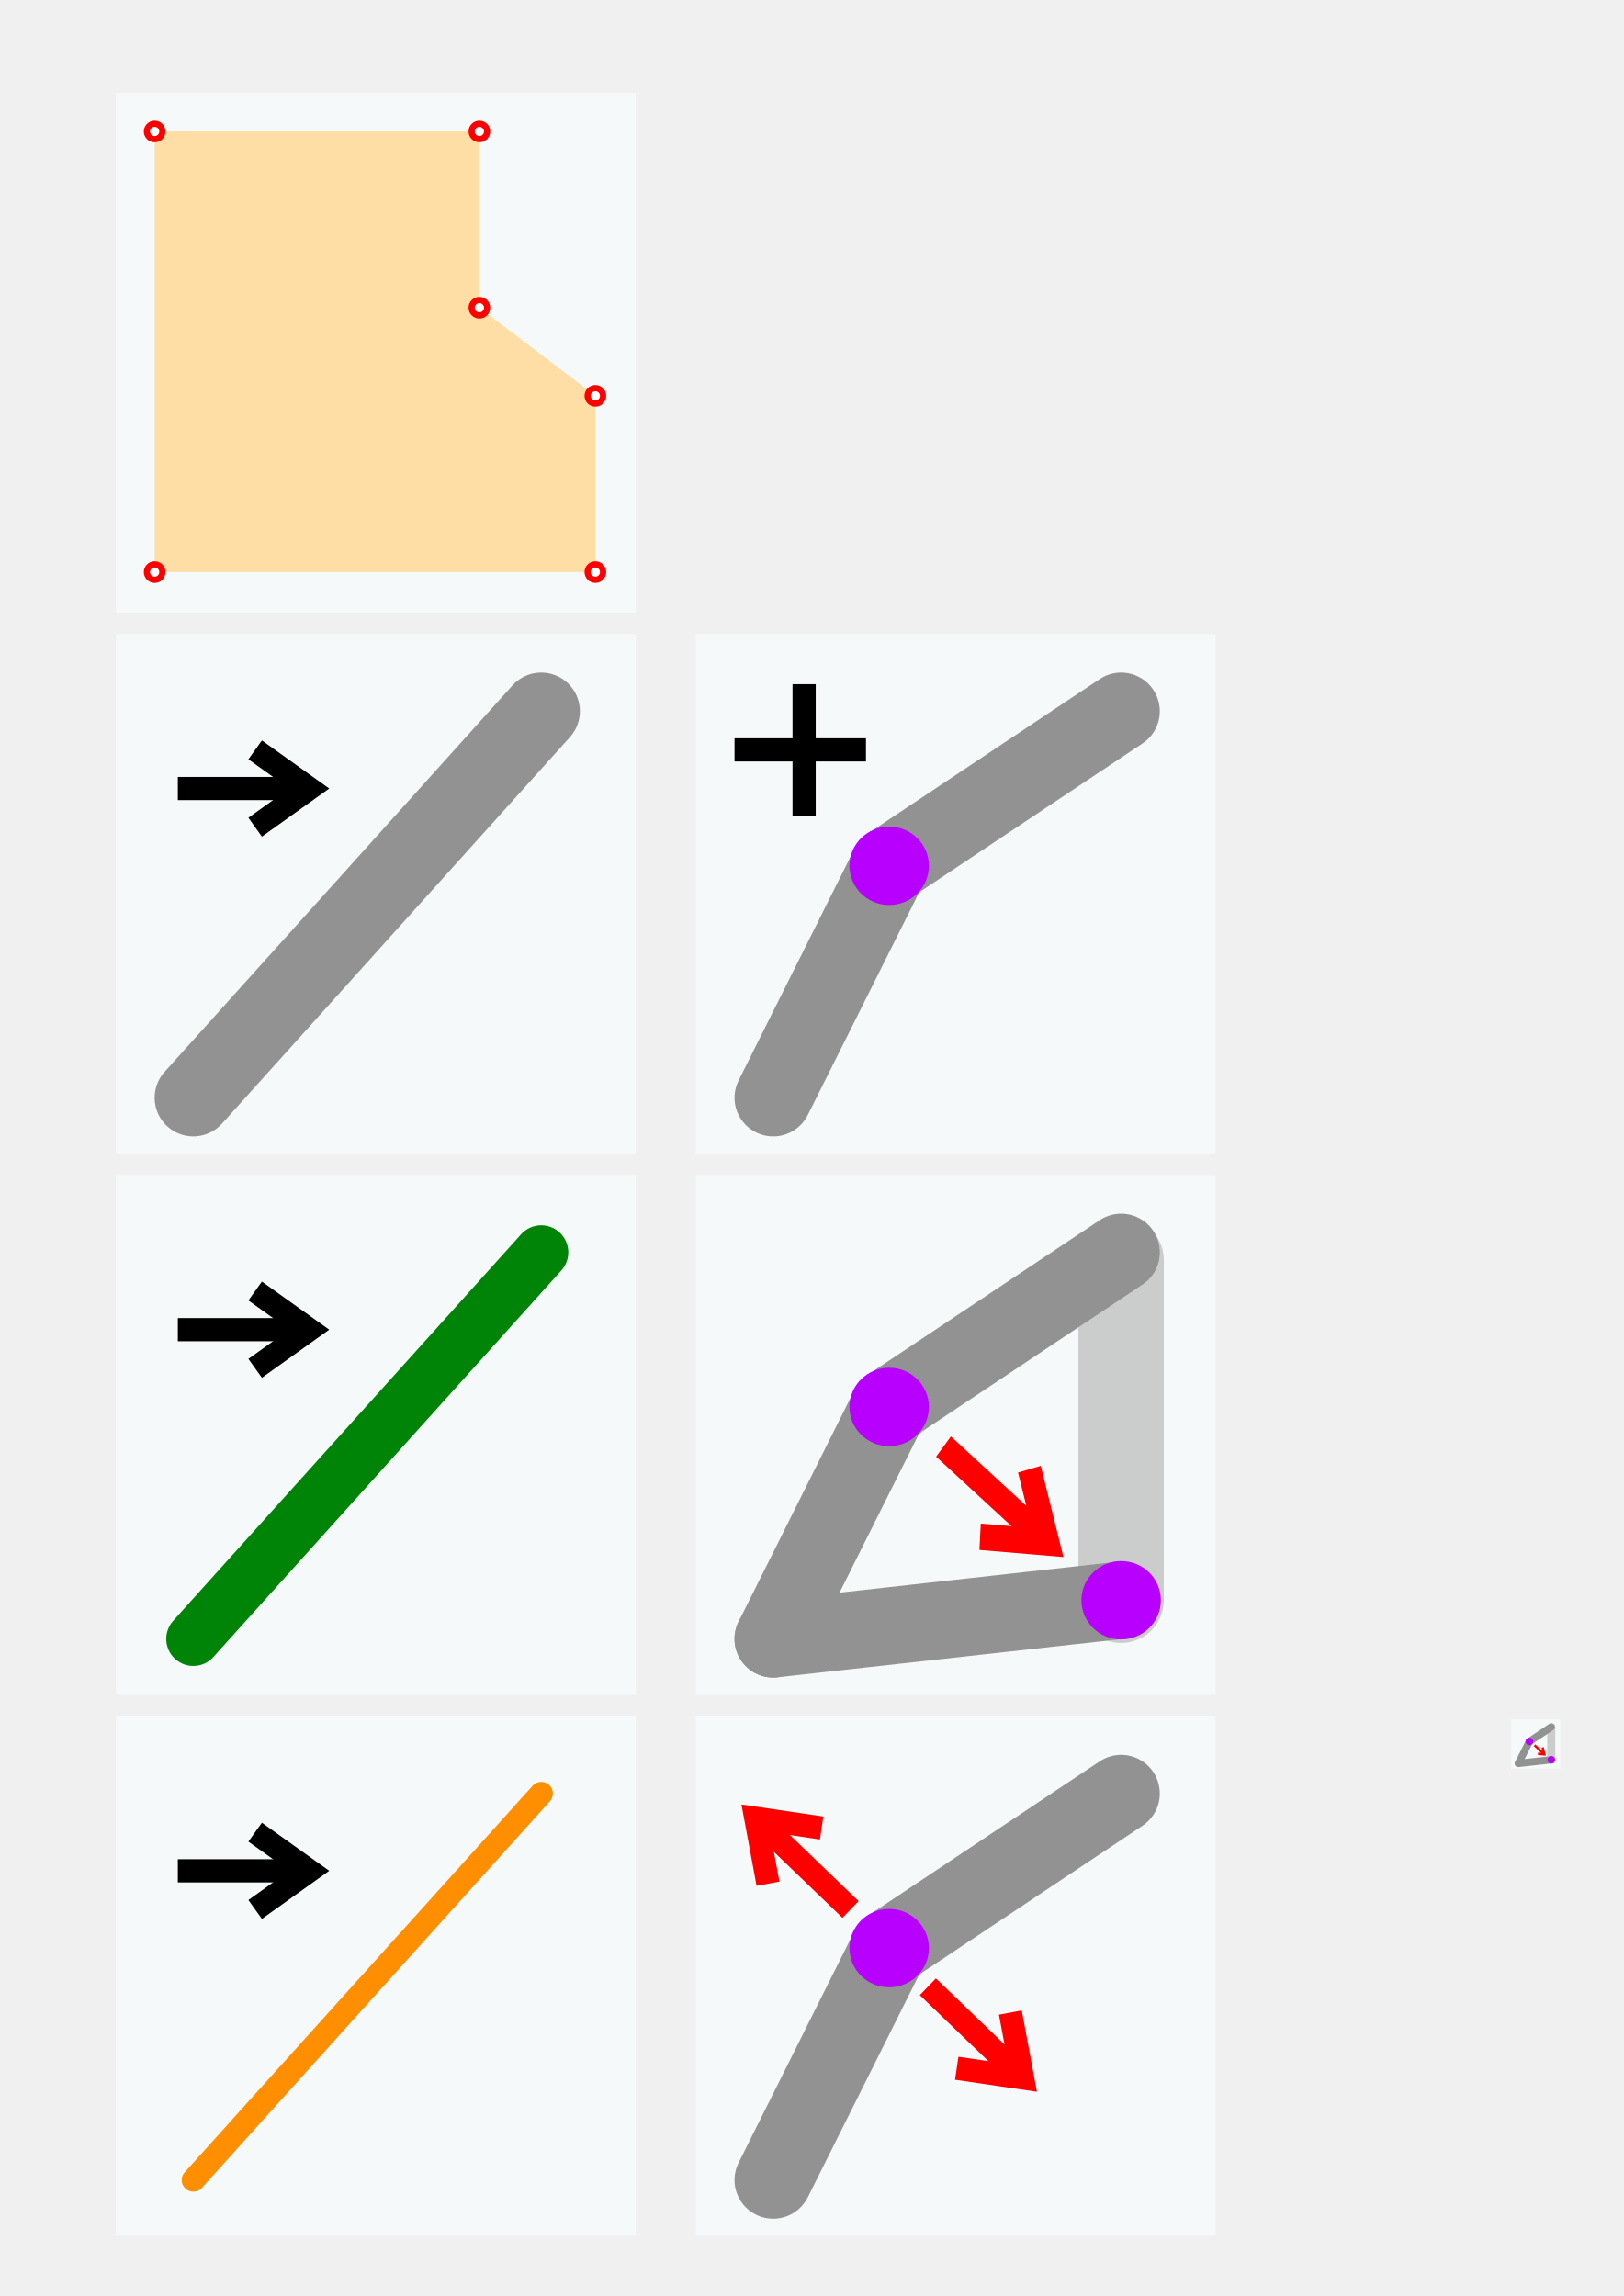
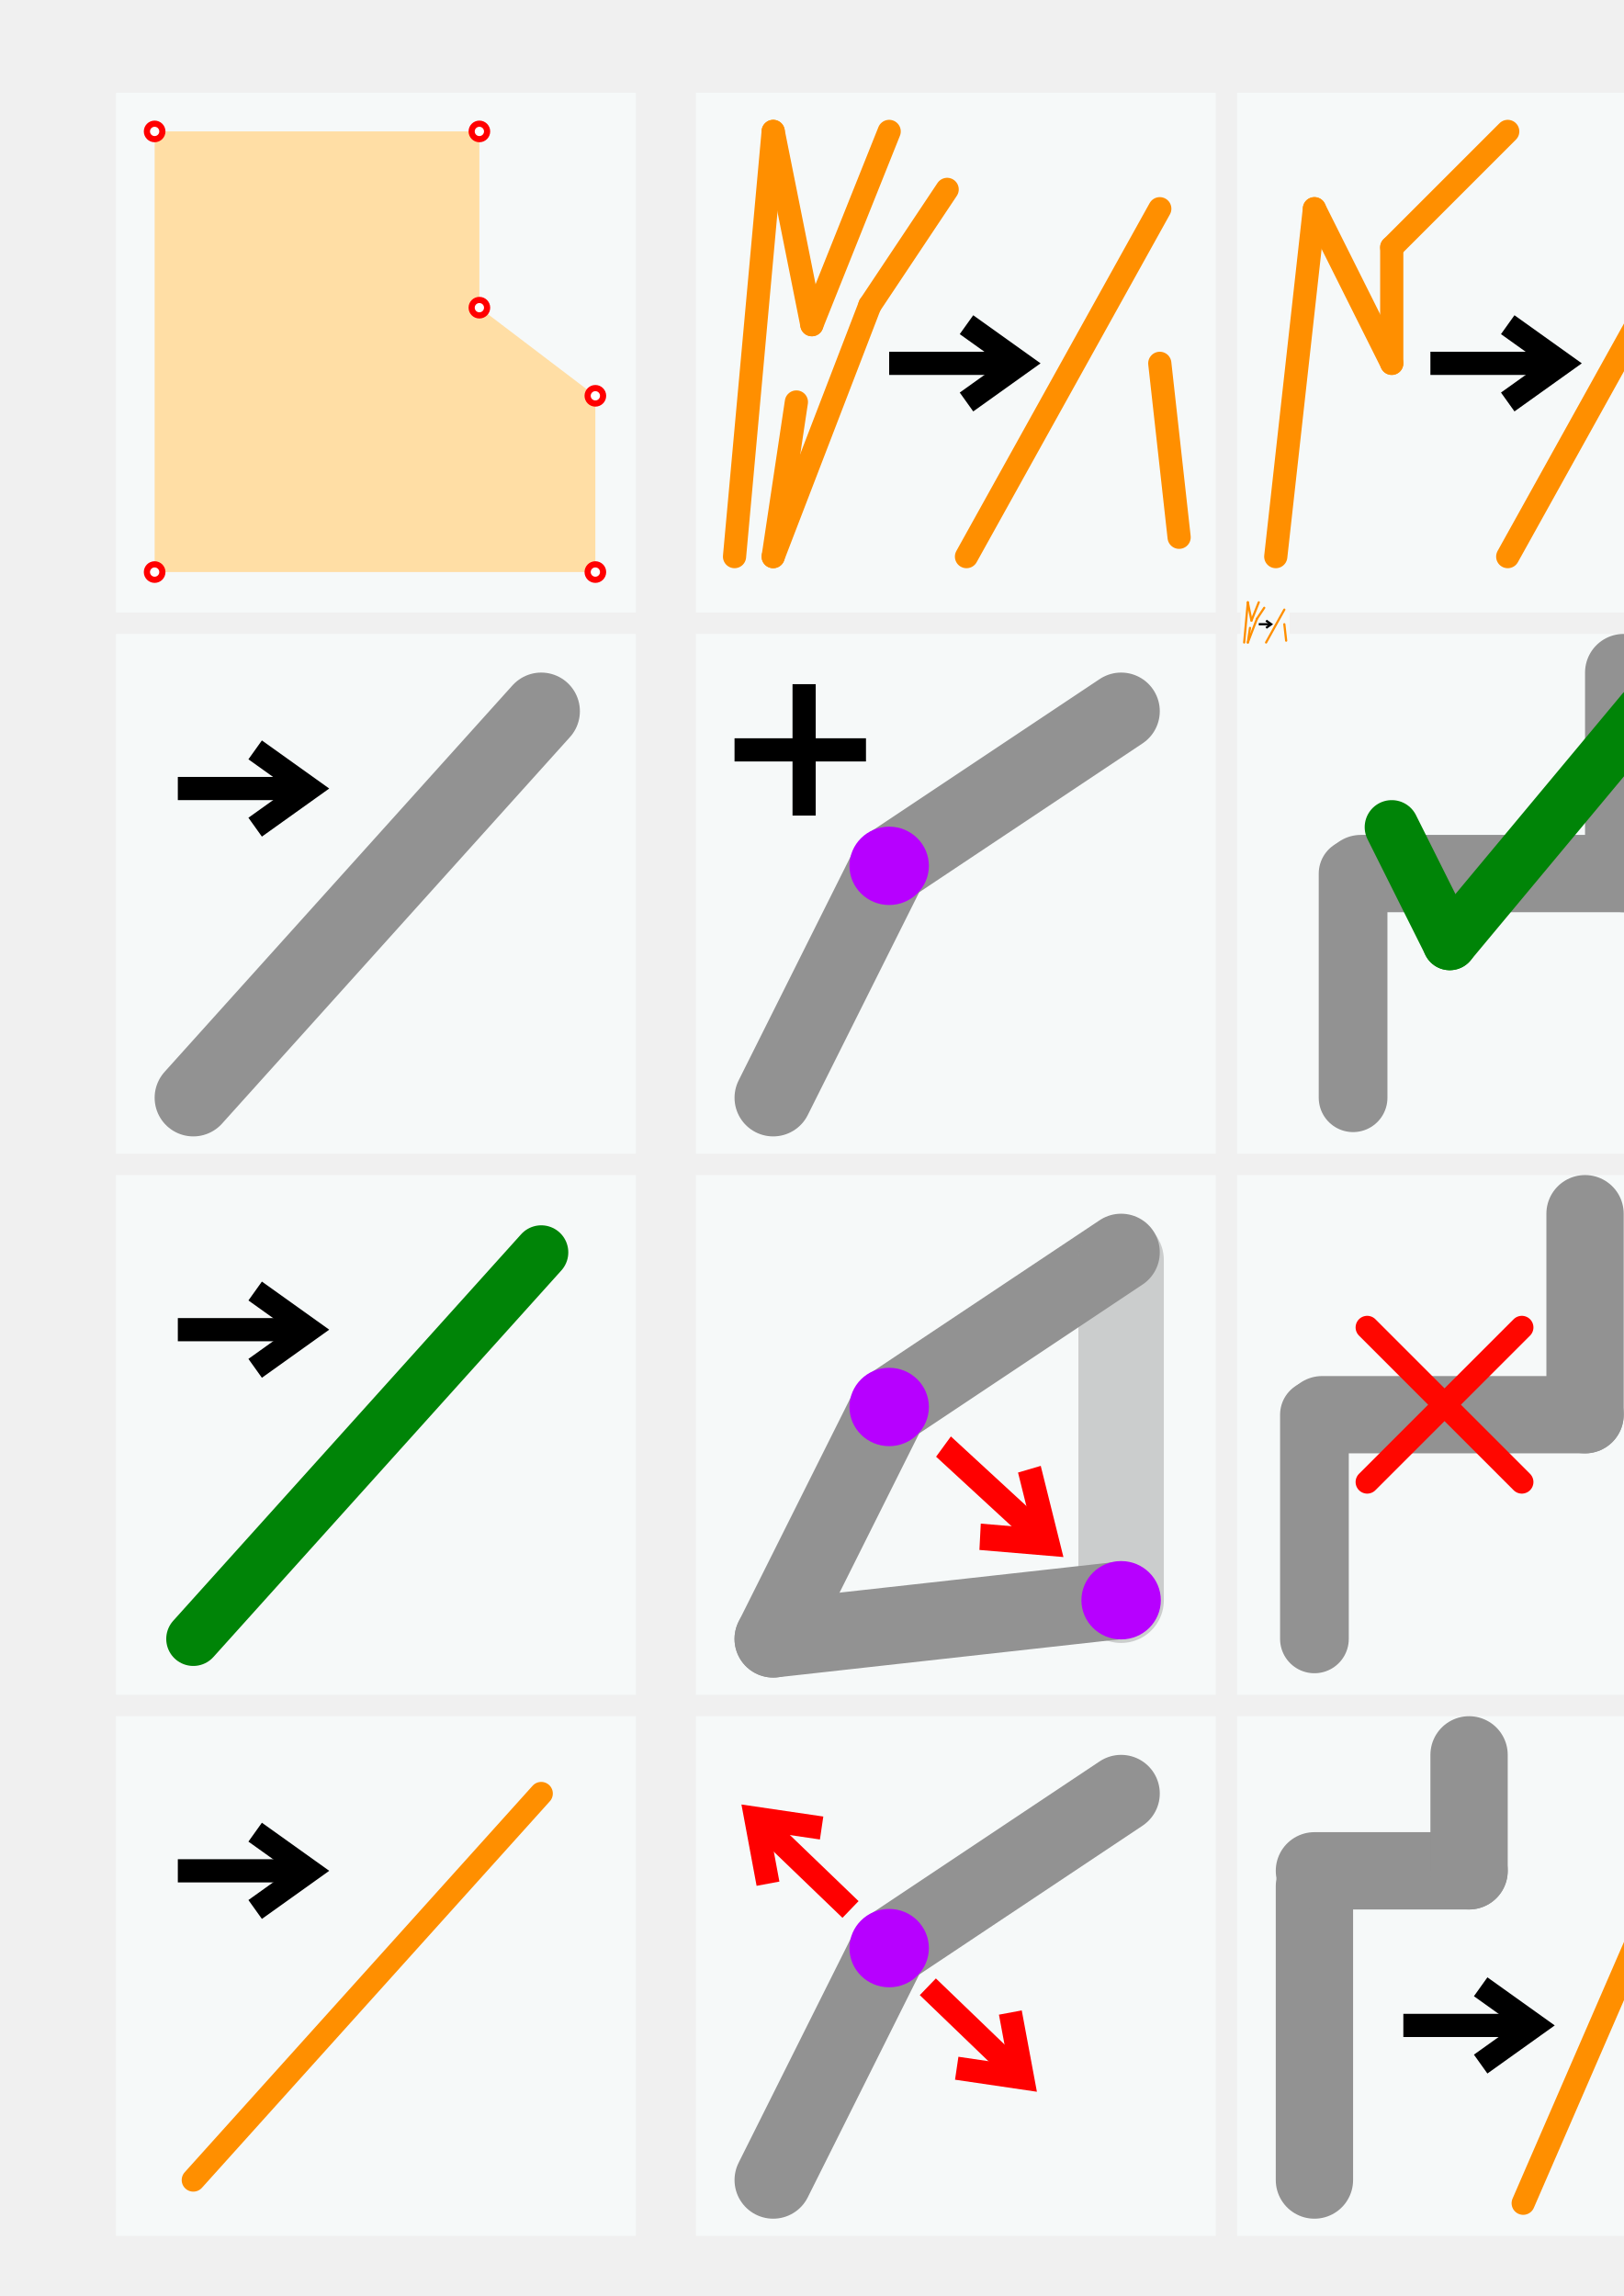
<svg xmlns="http://www.w3.org/2000/svg" width="210mm" height="297mm" viewBox="0 0 210 297" version="1.1" id="svg8">
  <defs id="defs2" />
  <g id="layer1" style="display:inline">
    <rect style="opacity:1;fill:#f6f9f9;fill-opacity:1;fill-rule:nonzero;stroke:none;stroke-width:0.5;stroke-linecap:butt;stroke-linejoin:round;stroke-miterlimit:4;stroke-dasharray:none;stroke-dashoffset:0;stroke-opacity:0.958" id="rect10" width="67.233" height="67.233" x="15" y="12" />
    <rect style="display:inline;opacity:1;fill:#f6f9f9;fill-opacity:1;fill-rule:nonzero;stroke:none;stroke-width:0.5;stroke-linecap:butt;stroke-linejoin:round;stroke-miterlimit:4;stroke-dasharray:none;stroke-dashoffset:0;stroke-opacity:0.958" id="rect10-9" width="67.233" height="67.233" x="15" y="82" />
  </g>
  <g id="layer2">
    <path style="fill:#ffdea5;fill-opacity:1;stroke:none;stroke-width:0.265px;stroke-linecap:butt;stroke-linejoin:miter;stroke-opacity:1" d="M 20,17 H 62 V 39.8 L 77,51.2 V 74 H 20 Z" id="path4526" />
    <circle style="opacity:1;fill:#ffffff;fill-opacity:1;fill-rule:nonzero;stroke:#ff0000;stroke-width:0.8;stroke-linecap:butt;stroke-linejoin:round;stroke-miterlimit:4;stroke-dasharray:none;stroke-dashoffset:0;stroke-opacity:1" id="path4528" cx="20" cy="17" r="1" />
    <circle style="opacity:1;fill:#ffffff;fill-opacity:1;fill-rule:nonzero;stroke:#ff0000;stroke-width:0.8;stroke-linecap:butt;stroke-linejoin:round;stroke-miterlimit:4;stroke-dasharray:none;stroke-dashoffset:0;stroke-opacity:1" id="path4528-6" cx="62" cy="17" r="1" />
    <circle style="opacity:1;fill:#ffffff;fill-opacity:1;fill-rule:nonzero;stroke:#ff0000;stroke-width:0.8;stroke-linecap:butt;stroke-linejoin:round;stroke-miterlimit:4;stroke-dasharray:none;stroke-dashoffset:0;stroke-opacity:1" id="path4528-0" cx="62" cy="39.8" r="1" />
    <circle style="opacity:1;fill:#ffffff;fill-opacity:1;fill-rule:nonzero;stroke:#ff0000;stroke-width:0.8;stroke-linecap:butt;stroke-linejoin:round;stroke-miterlimit:4;stroke-dasharray:none;stroke-dashoffset:0;stroke-opacity:1" id="path4528-7" cx="77" cy="51.2" r="1" />
    <circle style="opacity:1;fill:#ffffff;fill-opacity:1;fill-rule:nonzero;stroke:#ff0000;stroke-width:0.8;stroke-linecap:butt;stroke-linejoin:round;stroke-miterlimit:4;stroke-dasharray:none;stroke-dashoffset:0;stroke-opacity:1" id="path4528-64" cx="77" cy="74" r="1" />
    <circle style="opacity:1;fill:#ffffff;fill-opacity:1;fill-rule:nonzero;stroke:#ff0000;stroke-width:0.8;stroke-linecap:butt;stroke-linejoin:round;stroke-miterlimit:4;stroke-dasharray:none;stroke-dashoffset:0;stroke-opacity:1" id="path4528-8" cx="20" cy="74" r="1" />
    <path style="fill:none;stroke:#929292;stroke-width:10;stroke-linecap:round;stroke-linejoin:miter;stroke-miterlimit:4;stroke-dasharray:none;stroke-opacity:1" d="M 25,142 70,92" id="path4685" />
    <g id="g4693" transform="translate(5)">
      <path id="path4687" d="M 18,102 H 35" style="fill:none;stroke:#000000;stroke-width:3;stroke-linecap:butt;stroke-linejoin:miter;stroke-miterlimit:4;stroke-dasharray:none;stroke-opacity:1" />
      <path id="path4689" d="m 28,97 7,5 -7,5" style="fill:none;stroke:#000000;stroke-width:3;stroke-linecap:butt;stroke-linejoin:miter;stroke-miterlimit:4;stroke-dasharray:none;stroke-opacity:1" />
    </g>
    <rect style="display:inline;opacity:1;fill:#f6f9f9;fill-opacity:1;fill-rule:nonzero;stroke:none;stroke-width:0.5;stroke-linecap:butt;stroke-linejoin:round;stroke-miterlimit:4;stroke-dasharray:none;stroke-dashoffset:0;stroke-opacity:0.958" id="rect10-9-7" width="67.233" height="67.233" x="15" y="152" />
    <path style="fill:none;stroke:#008407;stroke-width:7;stroke-linecap:round;stroke-linejoin:miter;stroke-miterlimit:4;stroke-dasharray:none;stroke-opacity:1" d="M 25,212 70,162" id="path4685-3" />
    <g id="g4693-5" transform="translate(5,70)">
      <path id="path4687-2" d="M 18,102 H 35" style="fill:none;stroke:#000000;stroke-width:3;stroke-linecap:butt;stroke-linejoin:miter;stroke-miterlimit:4;stroke-dasharray:none;stroke-opacity:1" />
      <path id="path4689-7" d="m 28,97 7,5 -7,5" style="fill:none;stroke:#000000;stroke-width:3;stroke-linecap:butt;stroke-linejoin:miter;stroke-miterlimit:4;stroke-dasharray:none;stroke-opacity:1" />
    </g>
    <rect style="display:inline;opacity:1;fill:#f6f9f9;fill-opacity:1;fill-rule:nonzero;stroke:none;stroke-width:0.5;stroke-linecap:butt;stroke-linejoin:round;stroke-miterlimit:4;stroke-dasharray:none;stroke-dashoffset:0;stroke-opacity:0.958" id="rect10-9-7-1" width="67.233" height="67.233" x="15" y="222" />
    <path style="fill:none;stroke:#ff8f00;stroke-width:3;stroke-linecap:round;stroke-linejoin:miter;stroke-miterlimit:4;stroke-dasharray:none;stroke-opacity:1" d="M 25,282 70,232" id="path4685-3-3" />
    <g id="g4693-5-98" transform="translate(5,140)">
      <path id="path4687-2-6" d="M 18,102 H 35" style="fill:none;stroke:#000000;stroke-width:3;stroke-linecap:butt;stroke-linejoin:miter;stroke-miterlimit:4;stroke-dasharray:none;stroke-opacity:1" />
      <path id="path4689-7-3" d="m 28,97 7,5 -7,5" style="fill:none;stroke:#000000;stroke-width:3;stroke-linecap:butt;stroke-linejoin:miter;stroke-miterlimit:4;stroke-dasharray:none;stroke-opacity:1" />
    </g>
    <rect style="display:inline;opacity:1;fill:#f6f9f9;fill-opacity:1;fill-rule:nonzero;stroke:none;stroke-width:0.5;stroke-linecap:butt;stroke-linejoin:round;stroke-miterlimit:4;stroke-dasharray:none;stroke-dashoffset:0;stroke-opacity:0.958" id="rect10-9-3" width="67.233" height="67.233" x="90" y="82" />
    <path style="fill:none;stroke:#929292;stroke-width:10;stroke-linecap:round;stroke-linejoin:miter;stroke-miterlimit:4;stroke-dasharray:none;stroke-opacity:1" d="m 100,142 15,-30" id="path4685-5" />
    <path style="fill:none;stroke:#929292;stroke-width:10;stroke-linecap:round;stroke-linejoin:miter;stroke-miterlimit:4;stroke-dasharray:none;stroke-opacity:1" d="M 115,112 145,92" id="path4685-5-1" />
    <ellipse style="opacity:1;fill:#b700ff;fill-opacity:1;fill-rule:nonzero;stroke:none;stroke-width:4.082;stroke-linecap:butt;stroke-linejoin:round;stroke-miterlimit:4;stroke-dasharray:none;stroke-dashoffset:0;stroke-opacity:1" id="path4528-8-0" cx="115" cy="112" rx="5.136" ry="5.069" />
    <path style="fill:none;stroke:#000000;stroke-width:3;stroke-linecap:butt;stroke-linejoin:miter;stroke-miterlimit:4;stroke-dasharray:none;stroke-opacity:1" d="m 95,97 h 17" id="path4687-9" />
    <path style="fill:none;stroke:#000000;stroke-width:3;stroke-linecap:butt;stroke-linejoin:miter;stroke-miterlimit:4;stroke-dasharray:none;stroke-opacity:1" d="m 104,88.5 v 17" id="path4687-9-1" />
    <rect style="display:inline;opacity:1;fill:#f6f9f9;fill-opacity:1;fill-rule:nonzero;stroke:none;stroke-width:0.5;stroke-linecap:butt;stroke-linejoin:round;stroke-miterlimit:4;stroke-dasharray:none;stroke-dashoffset:0;stroke-opacity:0.958" id="rect10-9-3-6" width="67.233" height="67.233" x="90" y="152" />
    <path style="fill:none;stroke:#929292;stroke-width:10;stroke-linecap:round;stroke-linejoin:miter;stroke-miterlimit:4;stroke-dasharray:none;stroke-opacity:1" d="M 100,212 115,182" id="path4685-5-7" />
    <path style="fill:none;stroke:#929292;stroke-width:10;stroke-linecap:round;stroke-linejoin:miter;stroke-miterlimit:4;stroke-dasharray:none;stroke-opacity:1" d="m 115,182 30,-20" id="path4685-5-1-6" />
    <ellipse style="opacity:1;fill:#b700ff;fill-opacity:1;fill-rule:nonzero;stroke:none;stroke-width:4.082;stroke-linecap:butt;stroke-linejoin:round;stroke-miterlimit:4;stroke-dasharray:none;stroke-dashoffset:0;stroke-opacity:1" id="path4528-8-0-3" cx="115" cy="182" rx="5.136" ry="5.069" />
    <rect style="display:inline;opacity:1;fill:#f6f9f9;fill-opacity:1;fill-rule:nonzero;stroke:none;stroke-width:0.5;stroke-linecap:butt;stroke-linejoin:round;stroke-miterlimit:4;stroke-dasharray:none;stroke-dashoffset:0;stroke-opacity:0.958" id="rect10-9-3-6-0" width="67.233" height="67.233" x="90" y="222" />
    <path style="fill:none;stroke:#929292;stroke-width:10;stroke-linecap:round;stroke-linejoin:miter;stroke-miterlimit:4;stroke-dasharray:none;stroke-opacity:1" d="M 100,282 115,252" id="path4685-5-7-5" />
    <path style="fill:none;stroke:#929292;stroke-width:10;stroke-linecap:round;stroke-linejoin:miter;stroke-miterlimit:4;stroke-dasharray:none;stroke-opacity:1" d="m 115,252 30,-20" id="path4685-5-1-6-5" />
    <ellipse style="opacity:1;fill:#b700ff;fill-opacity:1;fill-rule:nonzero;stroke:none;stroke-width:4.082;stroke-linecap:butt;stroke-linejoin:round;stroke-miterlimit:4;stroke-dasharray:none;stroke-dashoffset:0;stroke-opacity:1" id="path4528-8-0-3-1" cx="115" cy="252" rx="5.136" ry="5.069" />
    <g id="g5157" transform="rotate(43.90899,125.3228,243.7954)" style="stroke:#ff0000;stroke-opacity:1">
      <g transform="translate(112.6456,155)" id="g4693-5-98-0" style="stroke:#ff0000;stroke-opacity:1">
        <path style="fill:none;stroke:#ff0000;stroke-width:3;stroke-linecap:butt;stroke-linejoin:miter;stroke-miterlimit:4;stroke-dasharray:none;stroke-opacity:1" d="M 18,102 H 35" id="path4687-2-6-9" />
        <path style="fill:none;stroke:#ff0000;stroke-width:3;stroke-linecap:butt;stroke-linejoin:miter;stroke-miterlimit:4;stroke-dasharray:none;stroke-opacity:1" d="m 28,97 7,5 -7,5" id="path4689-7-3-9" />
      </g>
    </g>
    <g id="g5157-4" transform="rotate(-136.091,118.3073,256.1611)" style="stroke:#ff0000;stroke-opacity:1">
      <g transform="translate(112.6456,155)" id="g4693-5-98-0-8" style="stroke:#ff0000;stroke-opacity:1">
        <path style="fill:none;stroke:#ff0000;stroke-width:3;stroke-linecap:butt;stroke-linejoin:miter;stroke-miterlimit:4;stroke-dasharray:none;stroke-opacity:1" d="M 18,102 H 35" id="path4687-2-6-9-0" />
        <path style="fill:none;stroke:#ff0000;stroke-width:3;stroke-linecap:butt;stroke-linejoin:miter;stroke-miterlimit:4;stroke-dasharray:none;stroke-opacity:1" d="m 28,97 7,5 -7,5" id="path4689-7-3-9-6" />
      </g>
    </g>
    <path style="fill:none;stroke:#929292;stroke-width:11.047;stroke-linecap:round;stroke-linejoin:miter;stroke-miterlimit:4;stroke-dasharray:none;stroke-opacity:0.433" d="M 145,207 V 163" id="path4685-5-1-6-2" />
    <g id="g5157-4-3" transform="matrix(0.7922206,0.7298871,-0.6375041,0.8741105,182.364,-132.8816)" style="stroke:#ff0000;stroke-opacity:1">
      <g transform="translate(112.6456,155)" id="g4693-5-98-0-8-6" style="stroke:#ff0000;stroke-opacity:1">
        <path style="fill:none;stroke:#ff0000;stroke-width:3;stroke-linecap:butt;stroke-linejoin:miter;stroke-miterlimit:4;stroke-dasharray:none;stroke-opacity:1" d="M 18,102 H 35" id="path4687-2-6-9-0-5" />
        <path style="fill:none;stroke:#ff0000;stroke-width:3;stroke-linecap:butt;stroke-linejoin:miter;stroke-miterlimit:4;stroke-dasharray:none;stroke-opacity:1" d="m 28,97 7,5 -7,5" id="path4689-7-3-9-6-9" />
      </g>
    </g>
    <path style="fill:none;stroke:#929292;stroke-width:10;stroke-linecap:round;stroke-linejoin:miter;stroke-miterlimit:4;stroke-dasharray:none;stroke-opacity:1" d="m 100,212 45,-5" id="path4685-5-1-6-0" />
    <ellipse style="opacity:1;fill:#b700ff;fill-opacity:1;fill-rule:nonzero;stroke:none;stroke-width:4.082;stroke-linecap:butt;stroke-linejoin:round;stroke-miterlimit:4;stroke-dasharray:none;stroke-dashoffset:0;stroke-opacity:1" id="path4528-8-0-3-8" cx="145" cy="207" rx="5.136" ry="5.069" />
-     <rect style="display:inline;opacity:1;fill:#f6f9f9;fill-opacity:1;fill-rule:nonzero;stroke:none;stroke-width:0.047;stroke-linecap:butt;stroke-linejoin:round;stroke-miterlimit:4;stroke-dasharray:none;stroke-dashoffset:0;stroke-opacity:0.958" id="rect10-9-3-6-2" width="6.35" height="6.35" x="195.442" y="222.442" />
-     <path style="fill:none;stroke:#929292;stroke-width:0.944;stroke-linecap:round;stroke-linejoin:miter;stroke-miterlimit:4;stroke-dasharray:none;stroke-opacity:1" d="m 196.386,228.108 1.417,-2.833" id="path4685-5-7-7" />
-     <path style="fill:none;stroke:#929292;stroke-width:0.944;stroke-linecap:round;stroke-linejoin:miter;stroke-miterlimit:4;stroke-dasharray:none;stroke-opacity:1" d="m 197.803,225.275 2.833,-1.889" id="path4685-5-1-6-1" />
-     <ellipse style="opacity:1;fill:#b700ff;fill-opacity:1;fill-rule:nonzero;stroke:none;stroke-width:0.386;stroke-linecap:butt;stroke-linejoin:round;stroke-miterlimit:4;stroke-dasharray:none;stroke-dashoffset:0;stroke-opacity:1" id="path4528-8-0-3-7" cx="197.803" cy="225.275" rx="0.485" ry="0.479" />
-     <path style="fill:none;stroke:#929292;stroke-width:1.043;stroke-linecap:round;stroke-linejoin:miter;stroke-miterlimit:4;stroke-dasharray:none;stroke-opacity:0.433" d="m 200.636,227.636 v -4.156" id="path4685-5-1-6-2-5" />
-     <g id="g5157-4-3-0" transform="matrix(0.07482301,0.06893579,-0.06021047,0.08255728,204.1652,195.5354)" style="stroke:#ff0000;stroke-opacity:1">
-       <g transform="translate(112.6456,155)" id="g4693-5-98-0-8-6-0" style="stroke:#ff0000;stroke-opacity:1">
-         <path style="fill:none;stroke:#ff0000;stroke-width:3;stroke-linecap:butt;stroke-linejoin:miter;stroke-miterlimit:4;stroke-dasharray:none;stroke-opacity:1" d="M 18,102 H 35" id="path4687-2-6-9-0-5-8" />
-         <path style="fill:none;stroke:#ff0000;stroke-width:3;stroke-linecap:butt;stroke-linejoin:miter;stroke-miterlimit:4;stroke-dasharray:none;stroke-opacity:1" d="m 28,97 7,5 -7,5" id="path4689-7-3-9-6-9-0" />
-       </g>
+     <rect style="display:inline;opacity:1;fill:#f6f9f9;fill-opacity:1;fill-rule:nonzero;stroke:none;stroke-width:0.5;stroke-linecap:butt;stroke-linejoin:round;stroke-miterlimit:4;stroke-dasharray:none;stroke-dashoffset:0;stroke-opacity:0.958" id="rect10-9-3-1" width="67.233" height="67.233" x="160" y="12" />
+     <rect style="display:inline;opacity:1;fill:#f6f9f9;fill-opacity:1;fill-rule:nonzero;stroke:none;stroke-width:0.5;stroke-linecap:butt;stroke-linejoin:round;stroke-miterlimit:4;stroke-dasharray:none;stroke-dashoffset:0;stroke-opacity:0.958" id="rect10-9-3-1-5" width="67.233" height="67.233" x="160" y="82" />
+     <rect style="display:inline;opacity:1;fill:#f6f9f9;fill-opacity:1;fill-rule:nonzero;stroke:none;stroke-width:0.5;stroke-linecap:butt;stroke-linejoin:round;stroke-miterlimit:4;stroke-dasharray:none;stroke-dashoffset:0;stroke-opacity:0.958" id="rect10-9-3-1-4" width="67.233" height="67.233" x="160" y="152" />
+     <rect style="display:inline;opacity:1;fill:#f6f9f9;fill-opacity:1;fill-rule:nonzero;stroke:none;stroke-width:0.5;stroke-linecap:butt;stroke-linejoin:round;stroke-miterlimit:4;stroke-dasharray:none;stroke-dashoffset:0;stroke-opacity:0.958" id="rect10-9-3-1-0" width="67.233" height="67.233" x="160" y="222" />
+     <path style="fill:none;stroke:#929292;stroke-width:10;stroke-linecap:round;stroke-linejoin:miter;stroke-miterlimit:4;stroke-dasharray:none;stroke-opacity:1" d="m 170,282 0,-38" id="path4685-5-8-6" />
+     <path style="fill:none;stroke:#929292;stroke-width:10;stroke-linecap:round;stroke-linejoin:miter;stroke-miterlimit:4;stroke-dasharray:none;stroke-opacity:1" d="m 170,242 h 20" id="path4685-5-1-0-6" />
+     <g id="g4693-5-98-3" transform="translate(163.5,160)">
+       <path id="path4687-2-6-3" d="M 18,102 H 35" style="fill:none;stroke:#000000;stroke-width:3;stroke-linecap:butt;stroke-linejoin:miter;stroke-miterlimit:4;stroke-dasharray:none;stroke-opacity:1" />
+       <path id="path4689-7-3-8" d="m 28,97 7,5 -7,5" style="fill:none;stroke:#000000;stroke-width:3;stroke-linecap:butt;stroke-linejoin:miter;stroke-miterlimit:4;stroke-dasharray:none;stroke-opacity:1" />
    </g>
-     <path style="fill:none;stroke:#929292;stroke-width:0.944;stroke-linecap:round;stroke-linejoin:miter;stroke-miterlimit:4;stroke-dasharray:none;stroke-opacity:1" d="m 196.386,228.108 4.25,-0.472" id="path4685-5-1-6-0-4" />
-     <ellipse style="opacity:1;fill:#b700ff;fill-opacity:1;fill-rule:nonzero;stroke:none;stroke-width:0.386;stroke-linecap:butt;stroke-linejoin:round;stroke-miterlimit:4;stroke-dasharray:none;stroke-dashoffset:0;stroke-opacity:1" id="path4528-8-0-3-8-3" cx="200.636" cy="227.636" rx="0.485" ry="0.479" />
+     <path style="fill:none;stroke:#929292;stroke-width:10;stroke-linecap:round;stroke-linejoin:miter;stroke-miterlimit:4;stroke-dasharray:none;stroke-opacity:1" d="M 190,242 V 227" id="path4685-5-1-0-6-8" />
+     <path style="fill:none;stroke:#ff8f00;stroke-width:3;stroke-linecap:round;stroke-linejoin:miter;stroke-miterlimit:4;stroke-dasharray:none;stroke-opacity:1" d="m 197,285 23,-53" id="path4685-3-3-5" />
+     <path style="fill:none;stroke:#929292;stroke-width:8.885;stroke-linecap:round;stroke-linejoin:miter;stroke-miterlimit:4;stroke-dasharray:none;stroke-opacity:1" d="m 170,212 0,-29" id="path4685-5-8-6-1" />
+     <path style="fill:none;stroke:#929292;stroke-width:10;stroke-linecap:round;stroke-linejoin:miter;stroke-miterlimit:4;stroke-dasharray:none;stroke-opacity:1" d="m 171,183 34,0" id="path4685-5-1-0-6-1" />
+     <path style="fill:none;stroke:#929292;stroke-width:10;stroke-linecap:round;stroke-linejoin:miter;stroke-miterlimit:4;stroke-dasharray:none;stroke-opacity:1" d="M 205,183 V 157" id="path4685-5-1-0-6-8-3" />
+     <path style="fill:none;stroke:#ff0700;stroke-width:3;stroke-linecap:round;stroke-linejoin:miter;stroke-miterlimit:4;stroke-dasharray:none;stroke-opacity:1" d="m 176.825,191.708 20,-20" id="path4685-3-3-57" />
+     <path style="fill:none;stroke:#ff0700;stroke-width:3;stroke-linecap:round;stroke-linejoin:miter;stroke-miterlimit:4;stroke-dasharray:none;stroke-opacity:1" d="m 196.825,191.708 -20,-20" id="path4685-3-3-57-3" />
+     <path style="fill:none;stroke:#929292;stroke-width:8.885;stroke-linecap:round;stroke-linejoin:miter;stroke-miterlimit:4;stroke-dasharray:none;stroke-opacity:1" d="M 175,142 V 113" id="path4685-5-8-6-1-9" />
+     <path style="fill:none;stroke:#929292;stroke-width:10;stroke-linecap:round;stroke-linejoin:miter;stroke-miterlimit:4;stroke-dasharray:none;stroke-opacity:1" d="m 176,113 h 34" id="path4685-5-1-0-6-1-8" />
+     <path style="fill:none;stroke:#929292;stroke-width:10;stroke-linecap:round;stroke-linejoin:miter;stroke-miterlimit:4;stroke-dasharray:none;stroke-opacity:1" d="M 210,113 V 87" id="path4685-5-1-0-6-8-3-2" />
+     <path style="fill:none;stroke:#008407;stroke-width:7;stroke-linecap:round;stroke-linejoin:miter;stroke-miterlimit:4;stroke-dasharray:none;stroke-opacity:1" d="m 187.5,122 25,-30" id="path4685-3-2" />
+     <path style="fill:none;stroke:#008407;stroke-width:7;stroke-linecap:round;stroke-linejoin:miter;stroke-miterlimit:4;stroke-dasharray:none;stroke-opacity:1" d="M 187.5,122 180,107" id="path4685-3-2-3" />
+     <path style="fill:none;stroke:#ff8f00;stroke-width:3;stroke-linecap:round;stroke-linejoin:miter;stroke-miterlimit:4;stroke-dasharray:none;stroke-opacity:1" d="M 195,72 220,27" id="path4685-3-3-9" />
+     <g id="g4693-7" transform="translate(167,-55)">
+       <path id="path4687-5" d="M 18,102 H 35" style="fill:none;stroke:#000000;stroke-width:3;stroke-linecap:butt;stroke-linejoin:miter;stroke-miterlimit:4;stroke-dasharray:none;stroke-opacity:1" />
+       <path id="path4689-5" d="m 28,97 7,5 -7,5" style="fill:none;stroke:#000000;stroke-width:3;stroke-linecap:butt;stroke-linejoin:miter;stroke-miterlimit:4;stroke-dasharray:none;stroke-opacity:1" />
+     </g>
+     <path style="fill:none;stroke:#ff8f00;stroke-width:3;stroke-linecap:round;stroke-linejoin:miter;stroke-miterlimit:4;stroke-dasharray:none;stroke-opacity:1" d="m 165,72 5,-45" id="path4685-3-3-9-3" />
+     <path style="fill:none;stroke:#ff8f00;stroke-width:3;stroke-linecap:round;stroke-linejoin:miter;stroke-miterlimit:4;stroke-dasharray:none;stroke-opacity:1" d="M 180,47 170,27" id="path4685-3-3-9-3-2" />
+     <path style="fill:none;stroke:#ff8f00;stroke-width:3;stroke-linecap:round;stroke-linejoin:miter;stroke-miterlimit:4;stroke-dasharray:none;stroke-opacity:1" d="m 180,32 0,15" id="path4685-3-3-9-3-2-8" />
+     <path style="fill:none;stroke:#ff8f00;stroke-width:3;stroke-linecap:round;stroke-linejoin:miter;stroke-miterlimit:4;stroke-dasharray:none;stroke-opacity:1" d="M 180,32 195,17" id="path4685-3-3-9-3-2-8-7" />
+     <rect style="display:inline;opacity:1;fill:#f6f9f9;fill-opacity:1;fill-rule:nonzero;stroke:none;stroke-width:0.5;stroke-linecap:butt;stroke-linejoin:round;stroke-miterlimit:4;stroke-dasharray:none;stroke-dashoffset:0;stroke-opacity:0.958" id="rect10-9-3-1-9" width="67.233" height="67.233" x="90" y="12" />
+     <path style="fill:none;stroke:#ff8f00;stroke-width:3;stroke-linecap:round;stroke-linejoin:miter;stroke-miterlimit:4;stroke-dasharray:none;stroke-opacity:1" d="M 125,72 150,27" id="path4685-3-3-9-39" />
+     <g id="g4693-7-3" transform="translate(97,-55)">
+       <path id="path4687-5-7" d="M 18,102 H 35" style="fill:none;stroke:#000000;stroke-width:3;stroke-linecap:butt;stroke-linejoin:miter;stroke-miterlimit:4;stroke-dasharray:none;stroke-opacity:1" />
+       <path id="path4689-5-7" d="m 28,97 7,5 -7,5" style="fill:none;stroke:#000000;stroke-width:3;stroke-linecap:butt;stroke-linejoin:miter;stroke-miterlimit:4;stroke-dasharray:none;stroke-opacity:1" />
+     </g>
+     <path style="fill:none;stroke:#ff8f00;stroke-width:3;stroke-linecap:round;stroke-linejoin:miter;stroke-miterlimit:4;stroke-dasharray:none;stroke-opacity:1" d="M 95,72 100,17" id="path4685-3-3-9-3-0" />
+     <path style="fill:none;stroke:#ff8f00;stroke-width:3;stroke-linecap:round;stroke-linejoin:miter;stroke-miterlimit:4;stroke-dasharray:none;stroke-opacity:1" d="M 105,42 100,17" id="path4685-3-3-9-3-2-5" />
+     <path style="fill:none;stroke:#ff8f00;stroke-width:3;stroke-linecap:round;stroke-linejoin:miter;stroke-miterlimit:4;stroke-dasharray:none;stroke-opacity:1" d="M 115,17 105,42" id="path4685-3-3-9-3-2-8-8" />
+     <path style="fill:none;stroke:#ff8f00;stroke-width:3;stroke-linecap:round;stroke-linejoin:miter;stroke-miterlimit:4;stroke-dasharray:none;stroke-opacity:1" d="m 100,72 3,-20" id="path4685-3-3-9-3-0-0" />
+     <path style="fill:none;stroke:#ff8f00;stroke-width:3;stroke-linecap:round;stroke-linejoin:miter;stroke-miterlimit:4;stroke-dasharray:none;stroke-opacity:1" d="M 112.5,39.5 100,72" id="path4685-3-3-9-3-2-5-6" />
+     <path style="fill:none;stroke:#ff8f00;stroke-width:3;stroke-linecap:round;stroke-linejoin:miter;stroke-miterlimit:4;stroke-dasharray:none;stroke-opacity:1" d="M 122.5,24.5 112.5,39.5" id="path4685-3-3-9-3-2-8-8-4" />
+     <path style="fill:none;stroke:#ff8f00;stroke-width:3;stroke-linecap:round;stroke-linejoin:miter;stroke-miterlimit:4;stroke-dasharray:none;stroke-opacity:1" d="M 152.5,69.5 150,47" id="path4685-3-3-9-39-9" />
+     <rect style="display:inline;opacity:1;fill:#f6f9f9;fill-opacity:1;fill-rule:nonzero;stroke:none;stroke-width:0.047;stroke-linecap:butt;stroke-linejoin:round;stroke-miterlimit:4;stroke-dasharray:none;stroke-dashoffset:0;stroke-opacity:0.958" id="rect10-9-3-1-9-4" width="6.35" height="6.35" x="160.442" y="77.442" />
+     <path style="fill:none;stroke:#ff8f00;stroke-width:0.283;stroke-linecap:round;stroke-linejoin:miter;stroke-miterlimit:4;stroke-dasharray:none;stroke-opacity:1" d="m 163.747,83.108 2.361,-4.25" id="path4685-3-3-9-39-3" />
+     <g id="g4693-7-3-5" transform="matrix(0.09444719,0,0,0.09444719,161.1028,71.1137)">
+       <path id="path4687-5-7-6" d="M 18,102 H 35" style="fill:none;stroke:#000000;stroke-width:3;stroke-linecap:butt;stroke-linejoin:miter;stroke-miterlimit:4;stroke-dasharray:none;stroke-opacity:1" />
+       <path id="path4689-5-7-2" d="m 28,97 7,5 -7,5" style="fill:none;stroke:#000000;stroke-width:3;stroke-linecap:butt;stroke-linejoin:miter;stroke-miterlimit:4;stroke-dasharray:none;stroke-opacity:1" />
+     </g>
+     <path style="fill:none;stroke:#ff8f00;stroke-width:0.283;stroke-linecap:round;stroke-linejoin:miter;stroke-miterlimit:4;stroke-dasharray:none;stroke-opacity:1" d="m 160.914,83.108 0.472,-5.195" id="path4685-3-3-9-3-0-06" />
+     <path style="fill:none;stroke:#ff8f00;stroke-width:0.283;stroke-linecap:round;stroke-linejoin:miter;stroke-miterlimit:4;stroke-dasharray:none;stroke-opacity:1" d="m 161.858,80.275 -0.472,-2.361" id="path4685-3-3-9-3-2-5-0" />
+     <path style="fill:none;stroke:#ff8f00;stroke-width:0.283;stroke-linecap:round;stroke-linejoin:miter;stroke-miterlimit:4;stroke-dasharray:none;stroke-opacity:1" d="m 162.803,77.914 -0.944,2.361" id="path4685-3-3-9-3-2-8-8-3" />
+     <path style="fill:none;stroke:#ff8f00;stroke-width:0.283;stroke-linecap:round;stroke-linejoin:miter;stroke-miterlimit:4;stroke-dasharray:none;stroke-opacity:1" d="m 161.386,83.108 0.283,-1.889" id="path4685-3-3-9-3-0-0-2" />
+     <path style="fill:none;stroke:#ff8f00;stroke-width:0.283;stroke-linecap:round;stroke-linejoin:miter;stroke-miterlimit:4;stroke-dasharray:none;stroke-opacity:1" d="m 162.567,80.039 -1.181,3.07" id="path4685-3-3-9-3-2-5-6-9" />
+     <path style="fill:none;stroke:#ff8f00;stroke-width:0.283;stroke-linecap:round;stroke-linejoin:miter;stroke-miterlimit:4;stroke-dasharray:none;stroke-opacity:1" d="m 163.511,78.622 -0.944,1.417" id="path4685-3-3-9-3-2-8-8-4-0" />
+     <path style="fill:none;stroke:#ff8f00;stroke-width:0.283;stroke-linecap:round;stroke-linejoin:miter;stroke-miterlimit:4;stroke-dasharray:none;stroke-opacity:1" d="M 166.345,82.872 166.108,80.747" id="path4685-3-3-9-39-9-7" />
  </g>
</svg>
